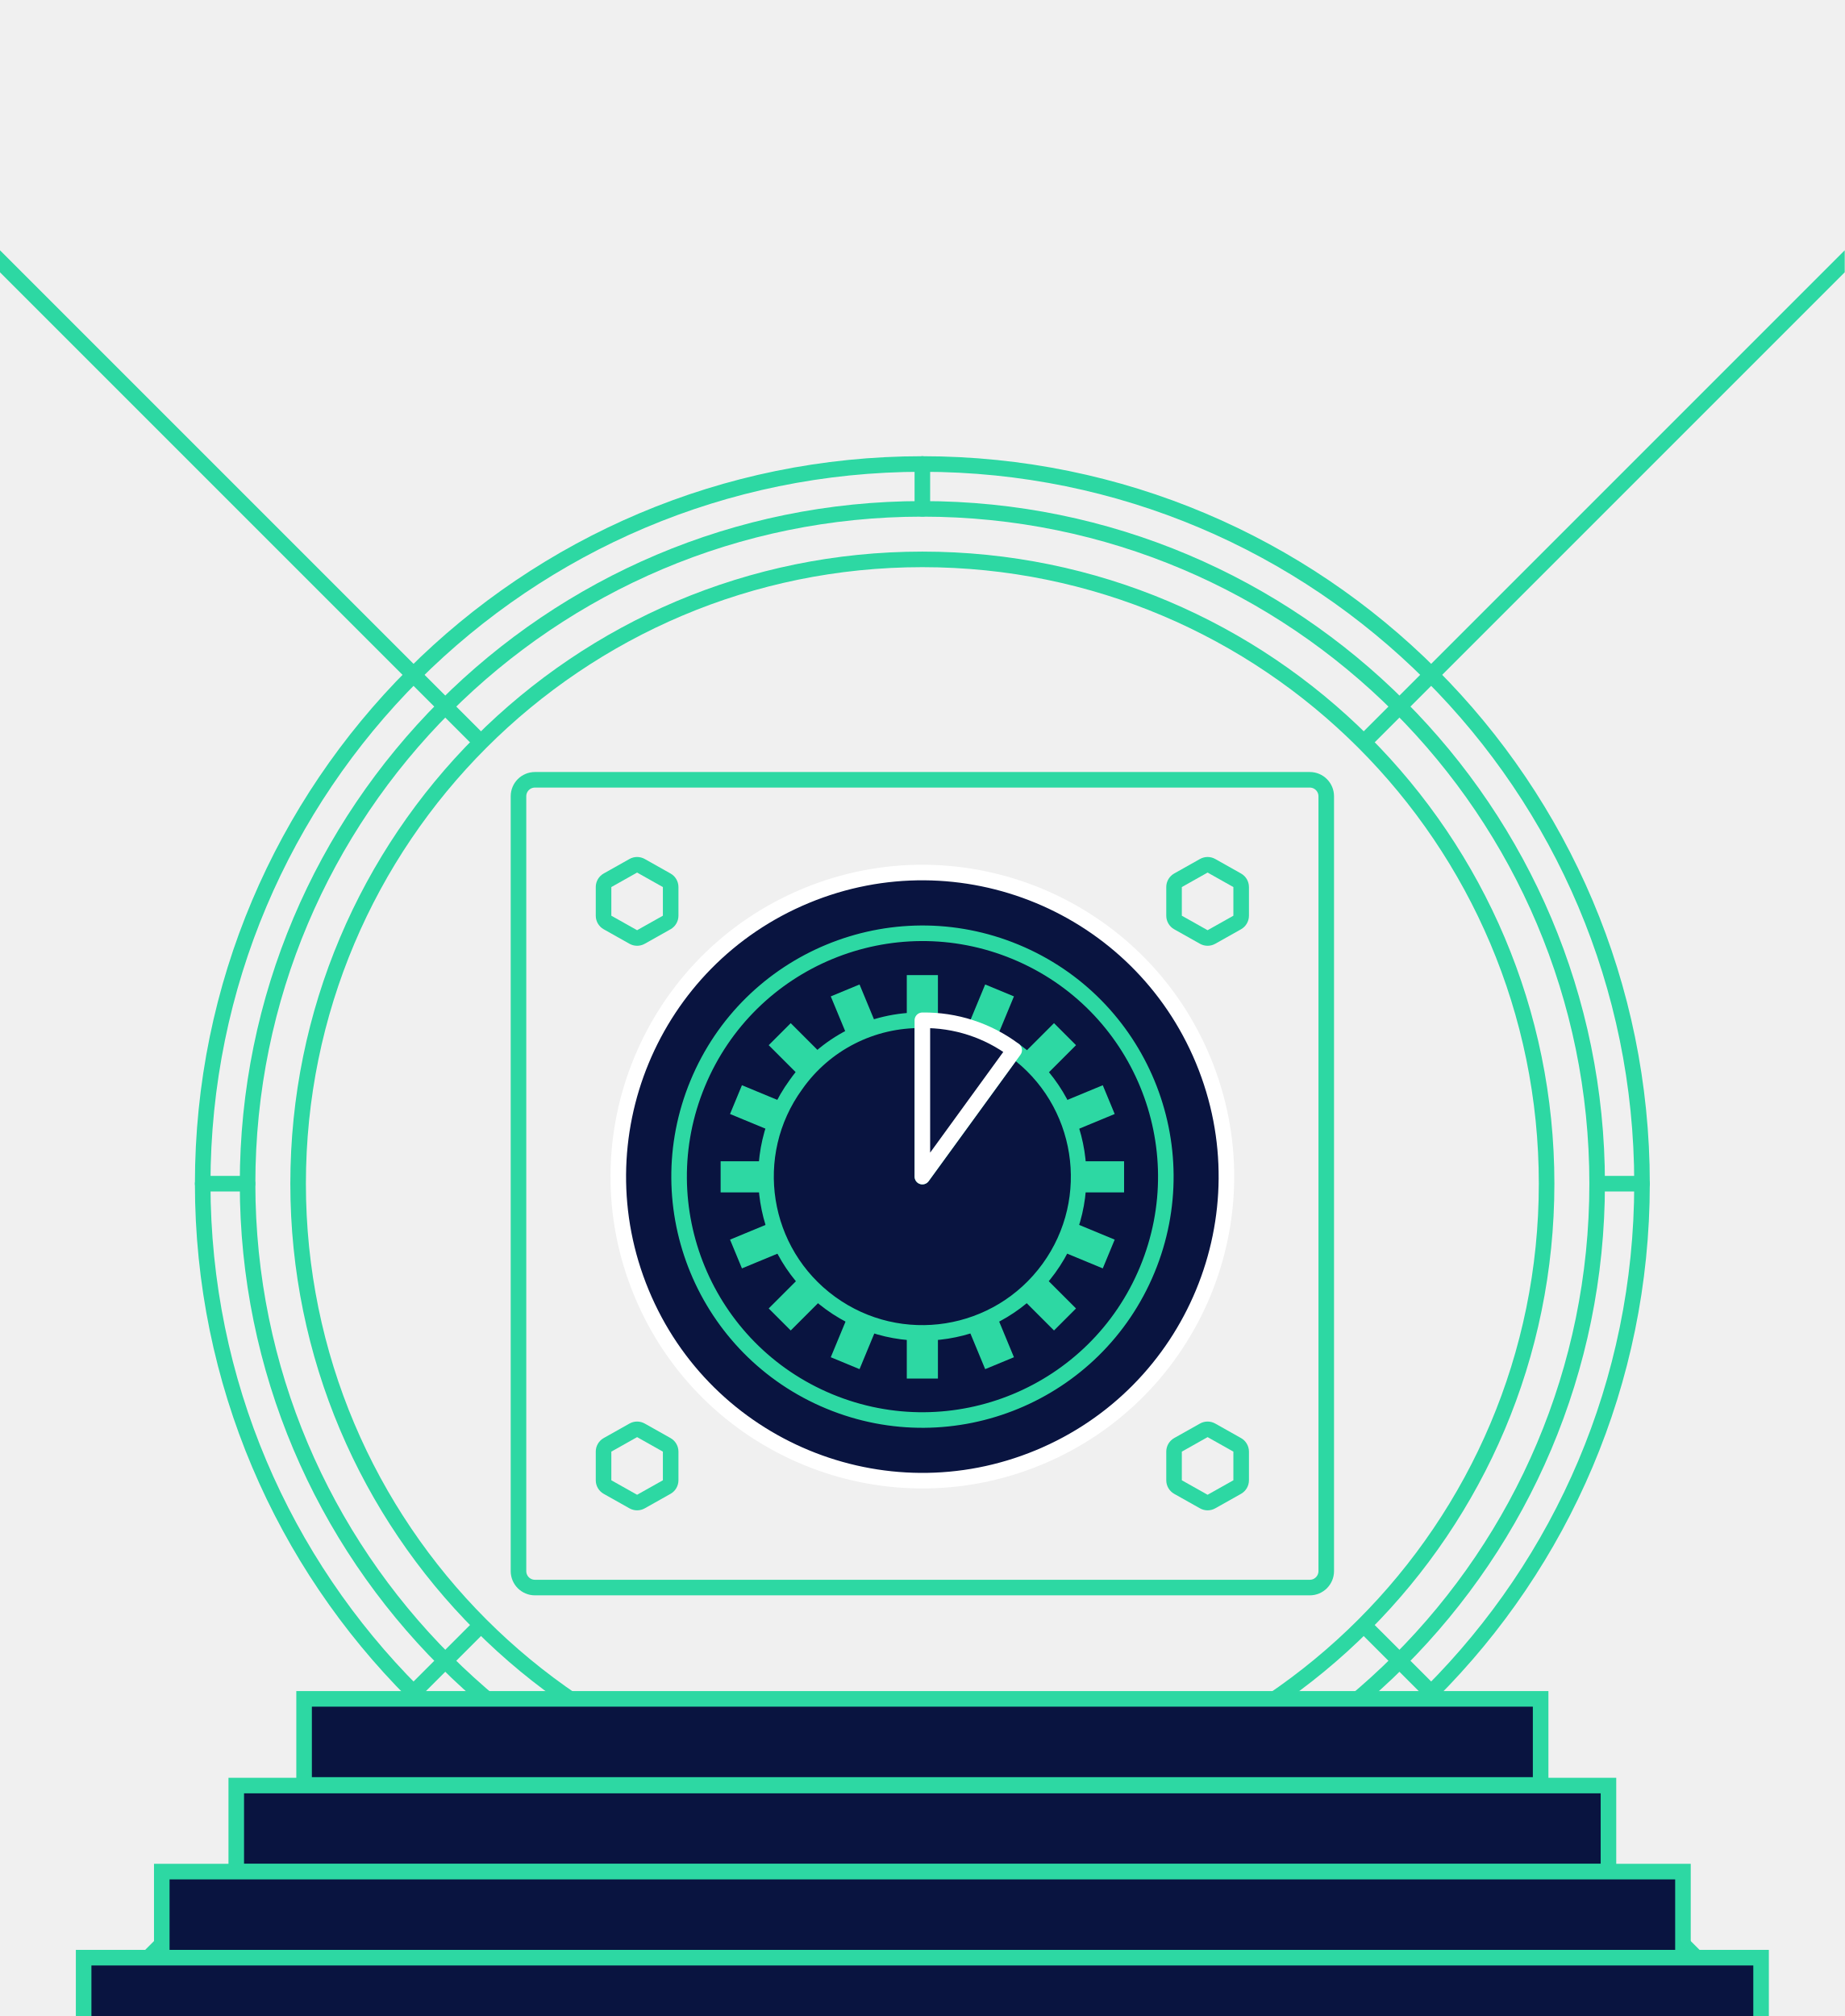
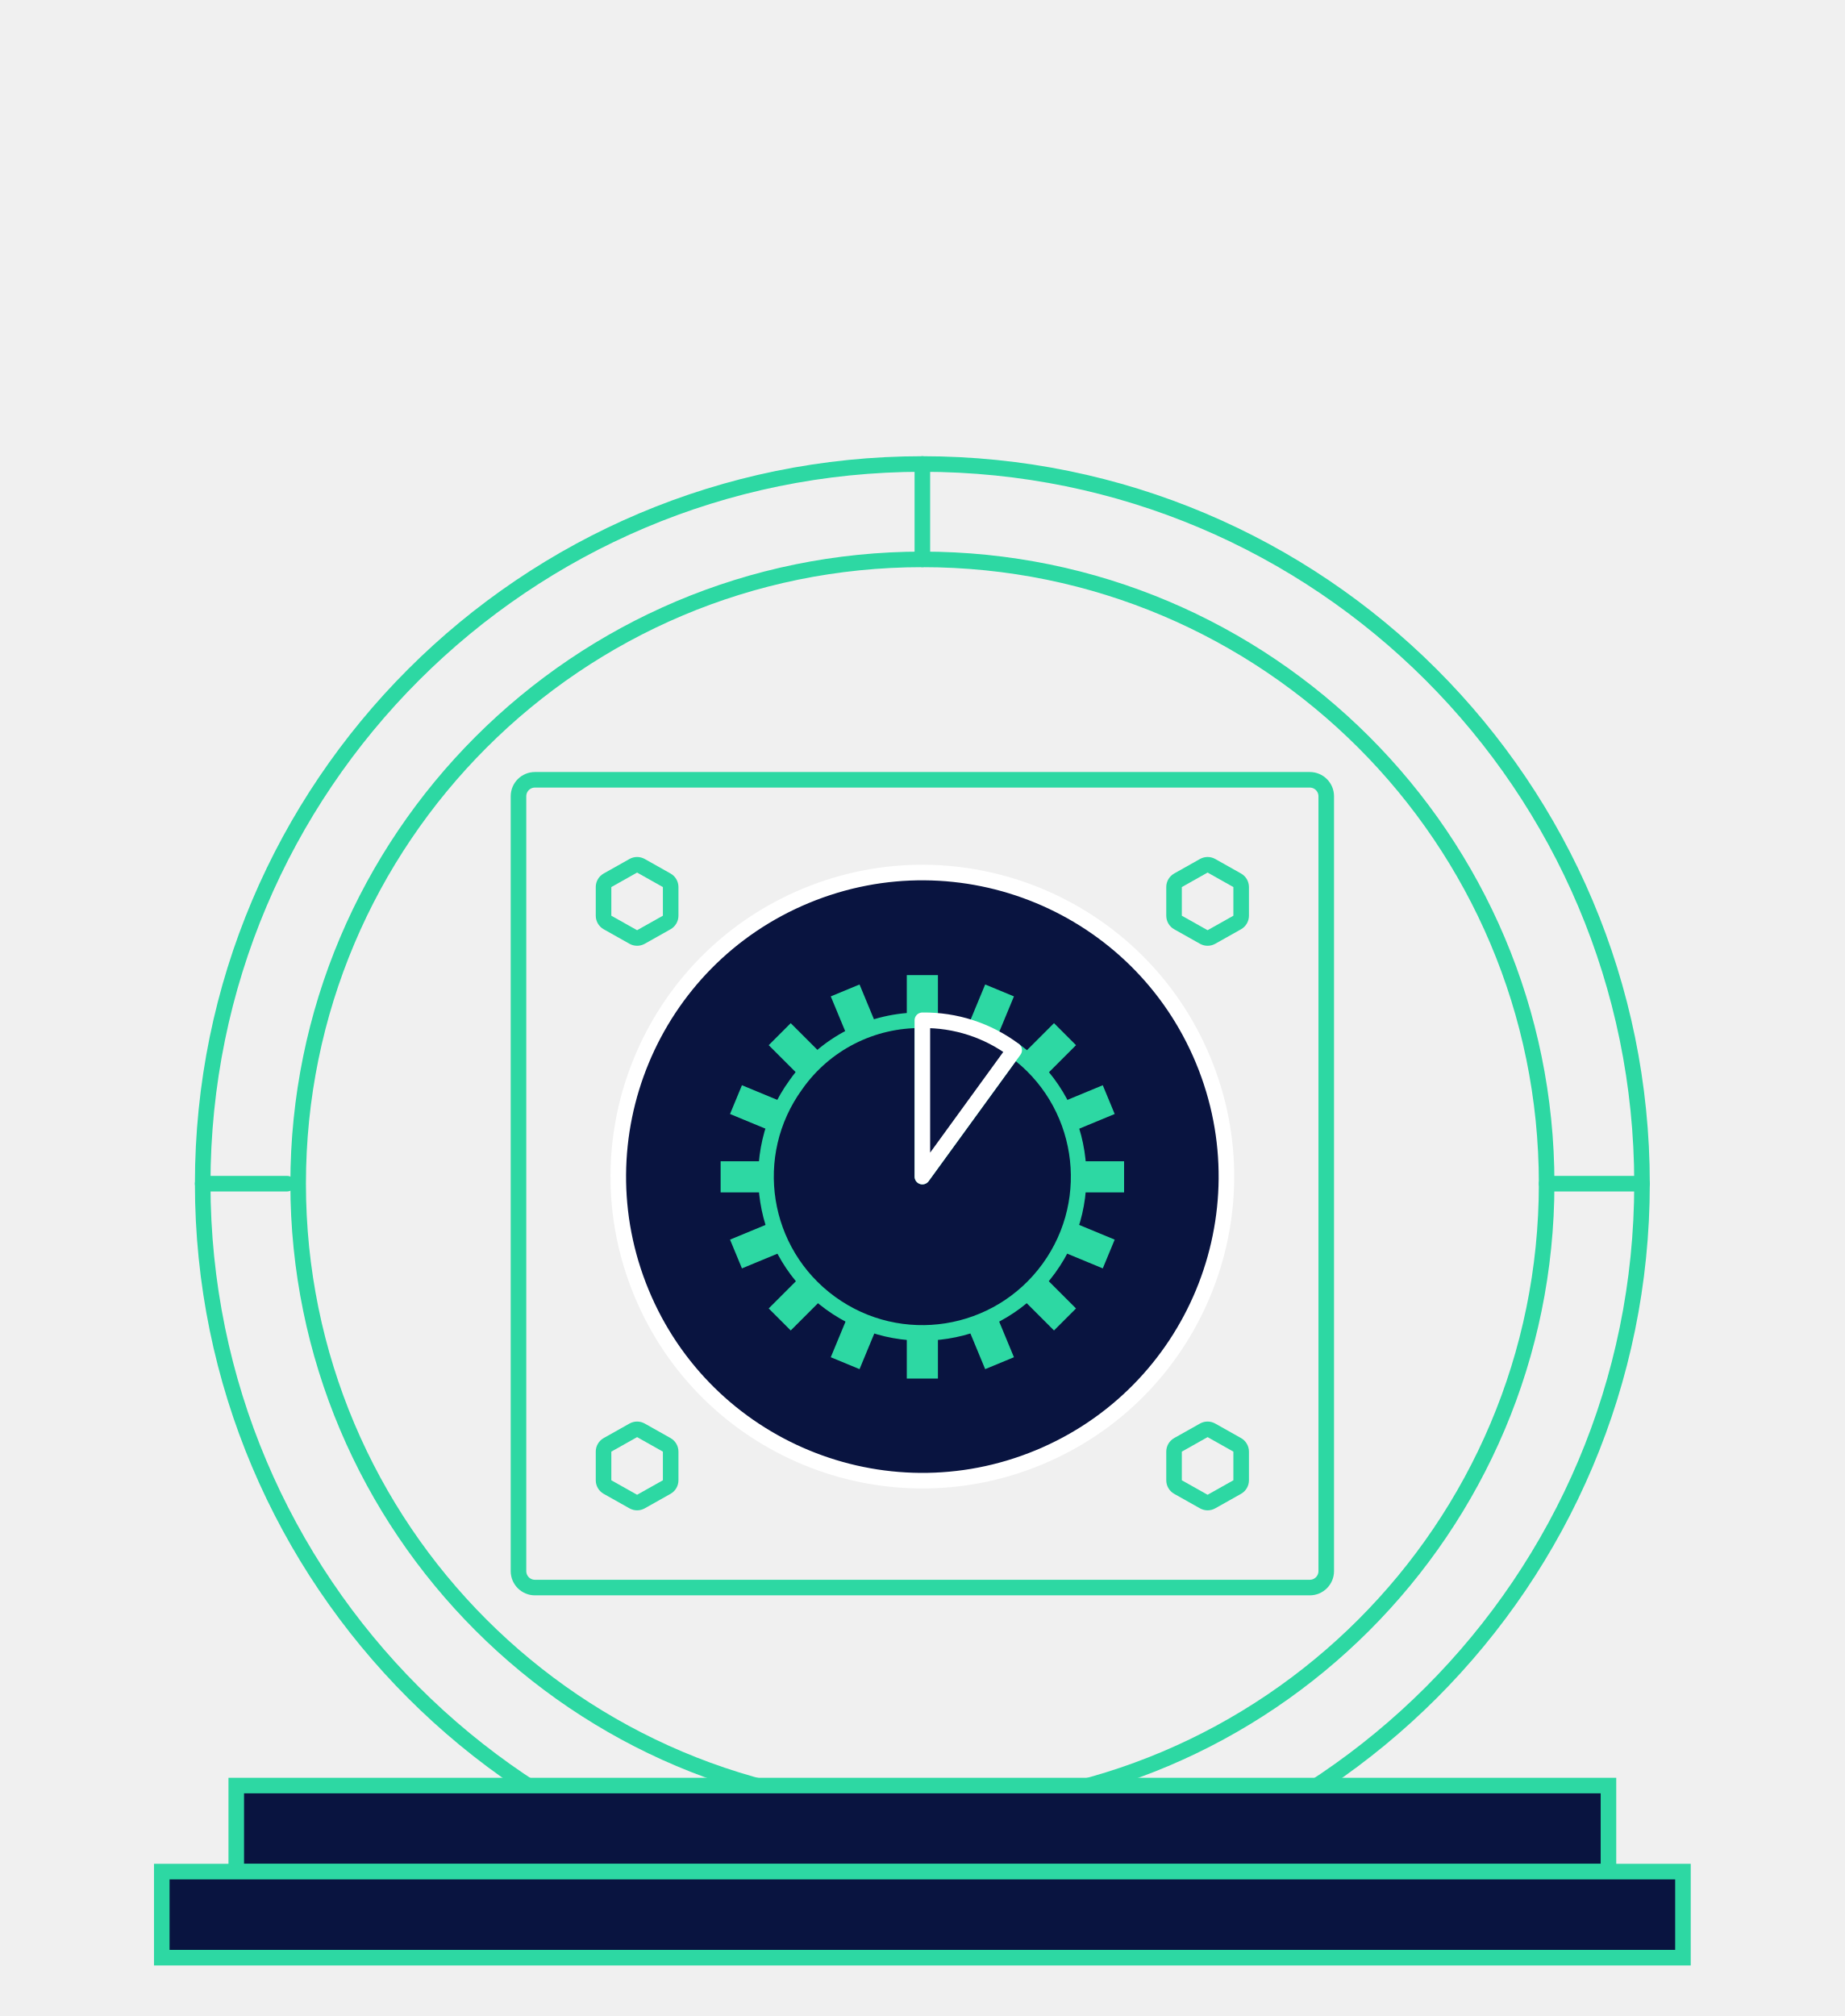
<svg xmlns="http://www.w3.org/2000/svg" width="237" height="259" viewBox="0 0 237 259">
  <defs>
-     <style>.a,.d,.e,.f,.g{fill:none;}.b{clip-path:url(#a);}.c{fill:#091440;}.d{stroke:#fff;}.d,.e,.g{stroke-linecap:round;stroke-width:2px;}.d,.e,.f{stroke-linejoin:round;}.e,.f,.g{stroke:#2dd8a3;}.f{stroke-linecap:square;stroke-width:4px;}</style>
+     <style>.a,.d,.e,.f,.g{fill:none;}.b{clip-path:url(#a);}.c{fill:#091440;}.d{stroke:#fff;}.d,.f,.g{stroke-linecap:round;stroke-width:2px;}.d,.e,.f{stroke-linejoin:round;}.e,.f,.g{stroke:#2dd8a3;}.e{stroke-linecap:square;stroke-width:4px;}</style>
    <clipPath id="a">
-       <rect class="a" width="237" height="259" rx="7" transform="translate(1361.954 32.926)" />
+       <rect class="a" width="237" height="259" rx="7" transform="translate(516.795 1)" />
    </clipPath>
  </defs>
-   <g transform="translate(-1361.954 -32.926)">
+   <g transform="translate(-516.795 -1)">
    <g class="b">
-       <path class="c" d="M1519.51,184.087a39.056,39.056,0,1,1-39.056-39.056,39.056,39.056,0,0,1,39.056,39.056" />
-       <circle class="d" cx="39.056" cy="39.056" r="39.056" transform="translate(1429.425 162.95) rotate(-22.5)" />
-       <path class="c" d="M1511.706,184.087a31.252,31.252,0,1,1-31.252-31.252,31.252,31.252,0,0,1,31.252,31.252" />
-       <circle class="e" cx="31.252" cy="31.252" r="31.252" transform="matrix(0.383, -0.924, 0.924, 0.383, 1439.621, 201)" />
-       <line class="f" y2="47.835" transform="translate(1480.454 160.196)" />
-       <line class="f" x1="47.835" transform="translate(1456.536 184.114)" />
-       <line class="f" x1="33.824" y2="33.824" transform="translate(1463.542 167.202)" />
-       <line class="f" x1="33.824" y1="33.824" transform="translate(1463.542 167.202)" />
-       <line class="f" x2="18.306" y2="44.193" transform="translate(1471.301 162.017)" />
-       <line class="f" x1="44.193" y2="18.305" transform="translate(1458.358 174.961)" />
-       <line class="f" x1="18.306" y2="44.193" transform="translate(1471.301 162.017)" />
-       <line class="f" x1="44.193" y1="18.305" transform="translate(1458.358 174.961)" />
-       <path class="c" d="M1480.454,184.086l11.8-16.246a20.081,20.081,0,1,1-28.049,4.443,19.474,19.474,0,0,1,16.246-8.278Z" />
-       <path class="e" d="M1480.454,184.086l11.8-16.246a20.081,20.081,0,1,1-28.049,4.443,19.474,19.474,0,0,1,16.246-8.278Z" />
-       <path class="c" d="M1480.454,184.086V164.005a19.243,19.243,0,0,1,11.8,3.835Z" />
-       <path class="d" d="M1480.454,184.086V164.005a19.243,19.243,0,0,1,11.8,3.835Z" />
-       <line class="g" y1="127.095" x2="127.095" transform="translate(1537.355 1)" />
-       <line class="g" x1="127.095" y1="127.095" transform="translate(1296.458 1)" />
-       <line class="g" x1="127.095" y2="127.095" transform="translate(1296.458 241.896)" />
-       <line class="g" x2="127.095" y2="127.095" transform="translate(1537.355 241.896)" />
-       <line class="g" x2="5.764" transform="translate(1567.148 184.996)" />
-       <line class="g" y1="5.764" transform="translate(1480.454 92.538)" />
-       <line class="g" x1="5.764" transform="translate(1387.996 184.995)" />
-       <rect class="g" width="103.776" height="103.776" rx="2.114" transform="translate(1428.567 133.108)" />
-       <path class="g" d="M1480.454,277.454h0A92.458,92.458,0,1,1,1572.912,185,92.458,92.458,0,0,1,1480.454,277.454Z" />
-       <path class="g" d="M1480.454,265.191h0a80.2,80.2,0,1,1,80.2-80.2A80.195,80.195,0,0,1,1480.454,265.191Z" />
-       <path class="g" d="M1480.454,271.689h0a86.694,86.694,0,1,1,86.694-86.694A86.694,86.694,0,0,1,1480.454,271.689Z" />
-       <rect class="c" width="158.865" height="11.056" transform="translate(1401.022 251.183)" />
-       <rect class="g" width="158.865" height="11.056" transform="translate(1401.022 251.183)" />
-       <rect class="c" width="176.294" height="11.056" transform="translate(1392.307 262.32)" />
-       <rect class="g" width="176.294" height="11.056" transform="translate(1392.307 262.32)" />
-       <rect class="c" width="195.433" height="11.056" transform="translate(1382.738 273.376)" />
-       <rect class="g" width="195.433" height="11.056" transform="translate(1382.738 273.376)" />
-       <rect class="c" width="215.51" height="11.056" transform="translate(1372.699 284.432)" />
-       <rect class="g" width="215.51" height="11.056" transform="translate(1372.699 284.432)" />
-       <path class="g" d="M1521.413,150.569v-3.681a1,1,0,0,0-.51-.871l-3.311-1.863a1,1,0,0,0-.981,0l-3.311,1.863a1,1,0,0,0-.51.871v3.681a1,1,0,0,0,.51.872l3.311,1.862a1,1,0,0,0,.981,0l3.311-1.862A1,1,0,0,0,1521.413,150.569Z" />
-       <path class="g" d="M1521.413,223.1v-3.681a1,1,0,0,0-.51-.871l-3.311-1.863a1,1,0,0,0-.981,0l-3.311,1.863a1,1,0,0,0-.51.871V223.1a1,1,0,0,0,.51.872l3.311,1.862a1,1,0,0,0,.981,0l3.311-1.862A1,1,0,0,0,1521.413,223.1Z" />
-       <path class="g" d="M1448.118,223.1v-3.681a1,1,0,0,0-.51-.871l-3.311-1.863a1,1,0,0,0-.981,0l-3.311,1.863a1,1,0,0,0-.51.871V223.1a1,1,0,0,0,.51.872l3.311,1.862a1,1,0,0,0,.981,0l3.311-1.862A1,1,0,0,0,1448.118,223.1Z" />
-       <path class="g" d="M1448.118,150.569v-3.681a1,1,0,0,0-.51-.871l-3.311-1.863a1,1,0,0,0-.981,0l-3.311,1.863a1,1,0,0,0-.51.871v3.681a1,1,0,0,0,.51.872l3.311,1.862a1,1,0,0,0,.981,0l3.311-1.862A1,1,0,0,0,1448.118,150.569Z" />
+       <circle class="c" cx="39.056" cy="39.056" r="39.056" transform="translate(596.239 113.105)" />
+       <path class="d" d="M620.349,116.078a39.056,39.056,0,1,1-21.137,51.029A39.056,39.056,0,0,1,620.349,116.078Z" />
+       <path class="c" d="M666.547,152.161a31.252,31.252,0,1,1-31.252-31.252,31.252,31.252,0,0,1,31.252,31.252" />
+       <line class="e" y2="47.835" transform="translate(635.295 128.27)" />
+       <line class="e" x1="47.835" transform="translate(611.377 152.188)" />
+       <line class="e" x1="33.824" y2="33.824" transform="translate(618.383 135.276)" />
+       <line class="e" x1="33.824" y1="33.824" transform="translate(618.383 135.276)" />
+       <line class="e" x2="18.306" y2="44.193" transform="translate(626.142 130.091)" />
+       <line class="e" x1="44.193" y2="18.305" transform="translate(613.199 143.035)" />
+       <line class="e" x1="18.306" y2="44.193" transform="translate(626.142 130.091)" />
+       <line class="e" x1="44.193" y1="18.305" transform="translate(613.199 143.035)" />
+       <path class="c" d="M635.295,152.16l11.8-16.246a20.081,20.081,0,1,1-28.049,4.443,19.473,19.473,0,0,1,16.246-8.278Z" />
+       <path class="f" d="M635.295,152.16l11.8-16.246a20.081,20.081,0,1,1-28.049,4.443,19.473,19.473,0,0,1,16.246-8.278Z" />
+       <path class="c" d="M635.295,152.16V132.079a19.241,19.241,0,0,1,11.8,3.835Z" />
+       <path class="d" d="M635.295,152.16V132.079a19.241,19.241,0,0,1,11.8,3.835Z" />
+       <line class="g" x2="12.258" transform="translate(715.495 153.07)" />
+       <line class="g" y1="12.253" transform="translate(635.295 60.612)" />
+       <line class="g" x1="10.849" transform="translate(542.837 153.069)" />
+       <rect class="g" width="103.776" height="103.776" rx="2.114" transform="translate(583.408 101.182)" />
+       <path class="g" d="M635.295,245.528h0a92.458,92.458,0,1,1,92.458-92.458v0A92.457,92.457,0,0,1,635.295,245.528Z" />
+       <path class="g" d="M635.295,233.265h0a80.2,80.2,0,1,1,.01,0Z" />
+       <rect class="c" width="176.294" height="11.056" transform="translate(547.148 230.394)" />
+       <rect class="g" width="176.294" height="11.056" transform="translate(547.148 230.394)" />
+       <rect class="c" width="195.433" height="11.056" transform="translate(537.579 241.45)" />
+       <rect class="g" width="195.433" height="11.056" transform="translate(537.579 241.45)" />
+       <path class="g" d="M676.254,118.643v-3.681a1,1,0,0,0-.51-.871l-3.311-1.863a1,1,0,0,0-.981,0l-3.311,1.863a1,1,0,0,0-.51.871v3.681a1,1,0,0,0,.51.872l3.311,1.862a1,1,0,0,0,.981,0l3.311-1.862A1,1,0,0,0,676.254,118.643Z" />
+       <path class="g" d="M676.254,191.174v-3.681a1,1,0,0,0-.51-.871l-3.311-1.863a1,1,0,0,0-.981,0l-3.311,1.863a1,1,0,0,0-.51.871v3.681a1,1,0,0,0,.51.872l3.311,1.862a1,1,0,0,0,.981,0l3.311-1.862A1,1,0,0,0,676.254,191.174Z" />
+       <path class="g" d="M602.959,191.174v-3.681a1,1,0,0,0-.51-.871l-3.311-1.863a1,1,0,0,0-.981,0l-3.311,1.863a1,1,0,0,0-.51.871v3.681a1,1,0,0,0,.51.872l3.311,1.862a1,1,0,0,0,.981,0l3.311-1.862A1,1,0,0,0,602.959,191.174Z" />
+       <path class="g" d="M602.959,118.643v-3.681a1,1,0,0,0-.51-.871l-3.311-1.863a1,1,0,0,0-.981,0l-3.311,1.863a1,1,0,0,0-.51.871v3.681a1,1,0,0,0,.51.872l3.311,1.862a1,1,0,0,0,.981,0l3.311-1.862A1,1,0,0,0,602.959,118.643Z" />
    </g>
  </g>
</svg>
